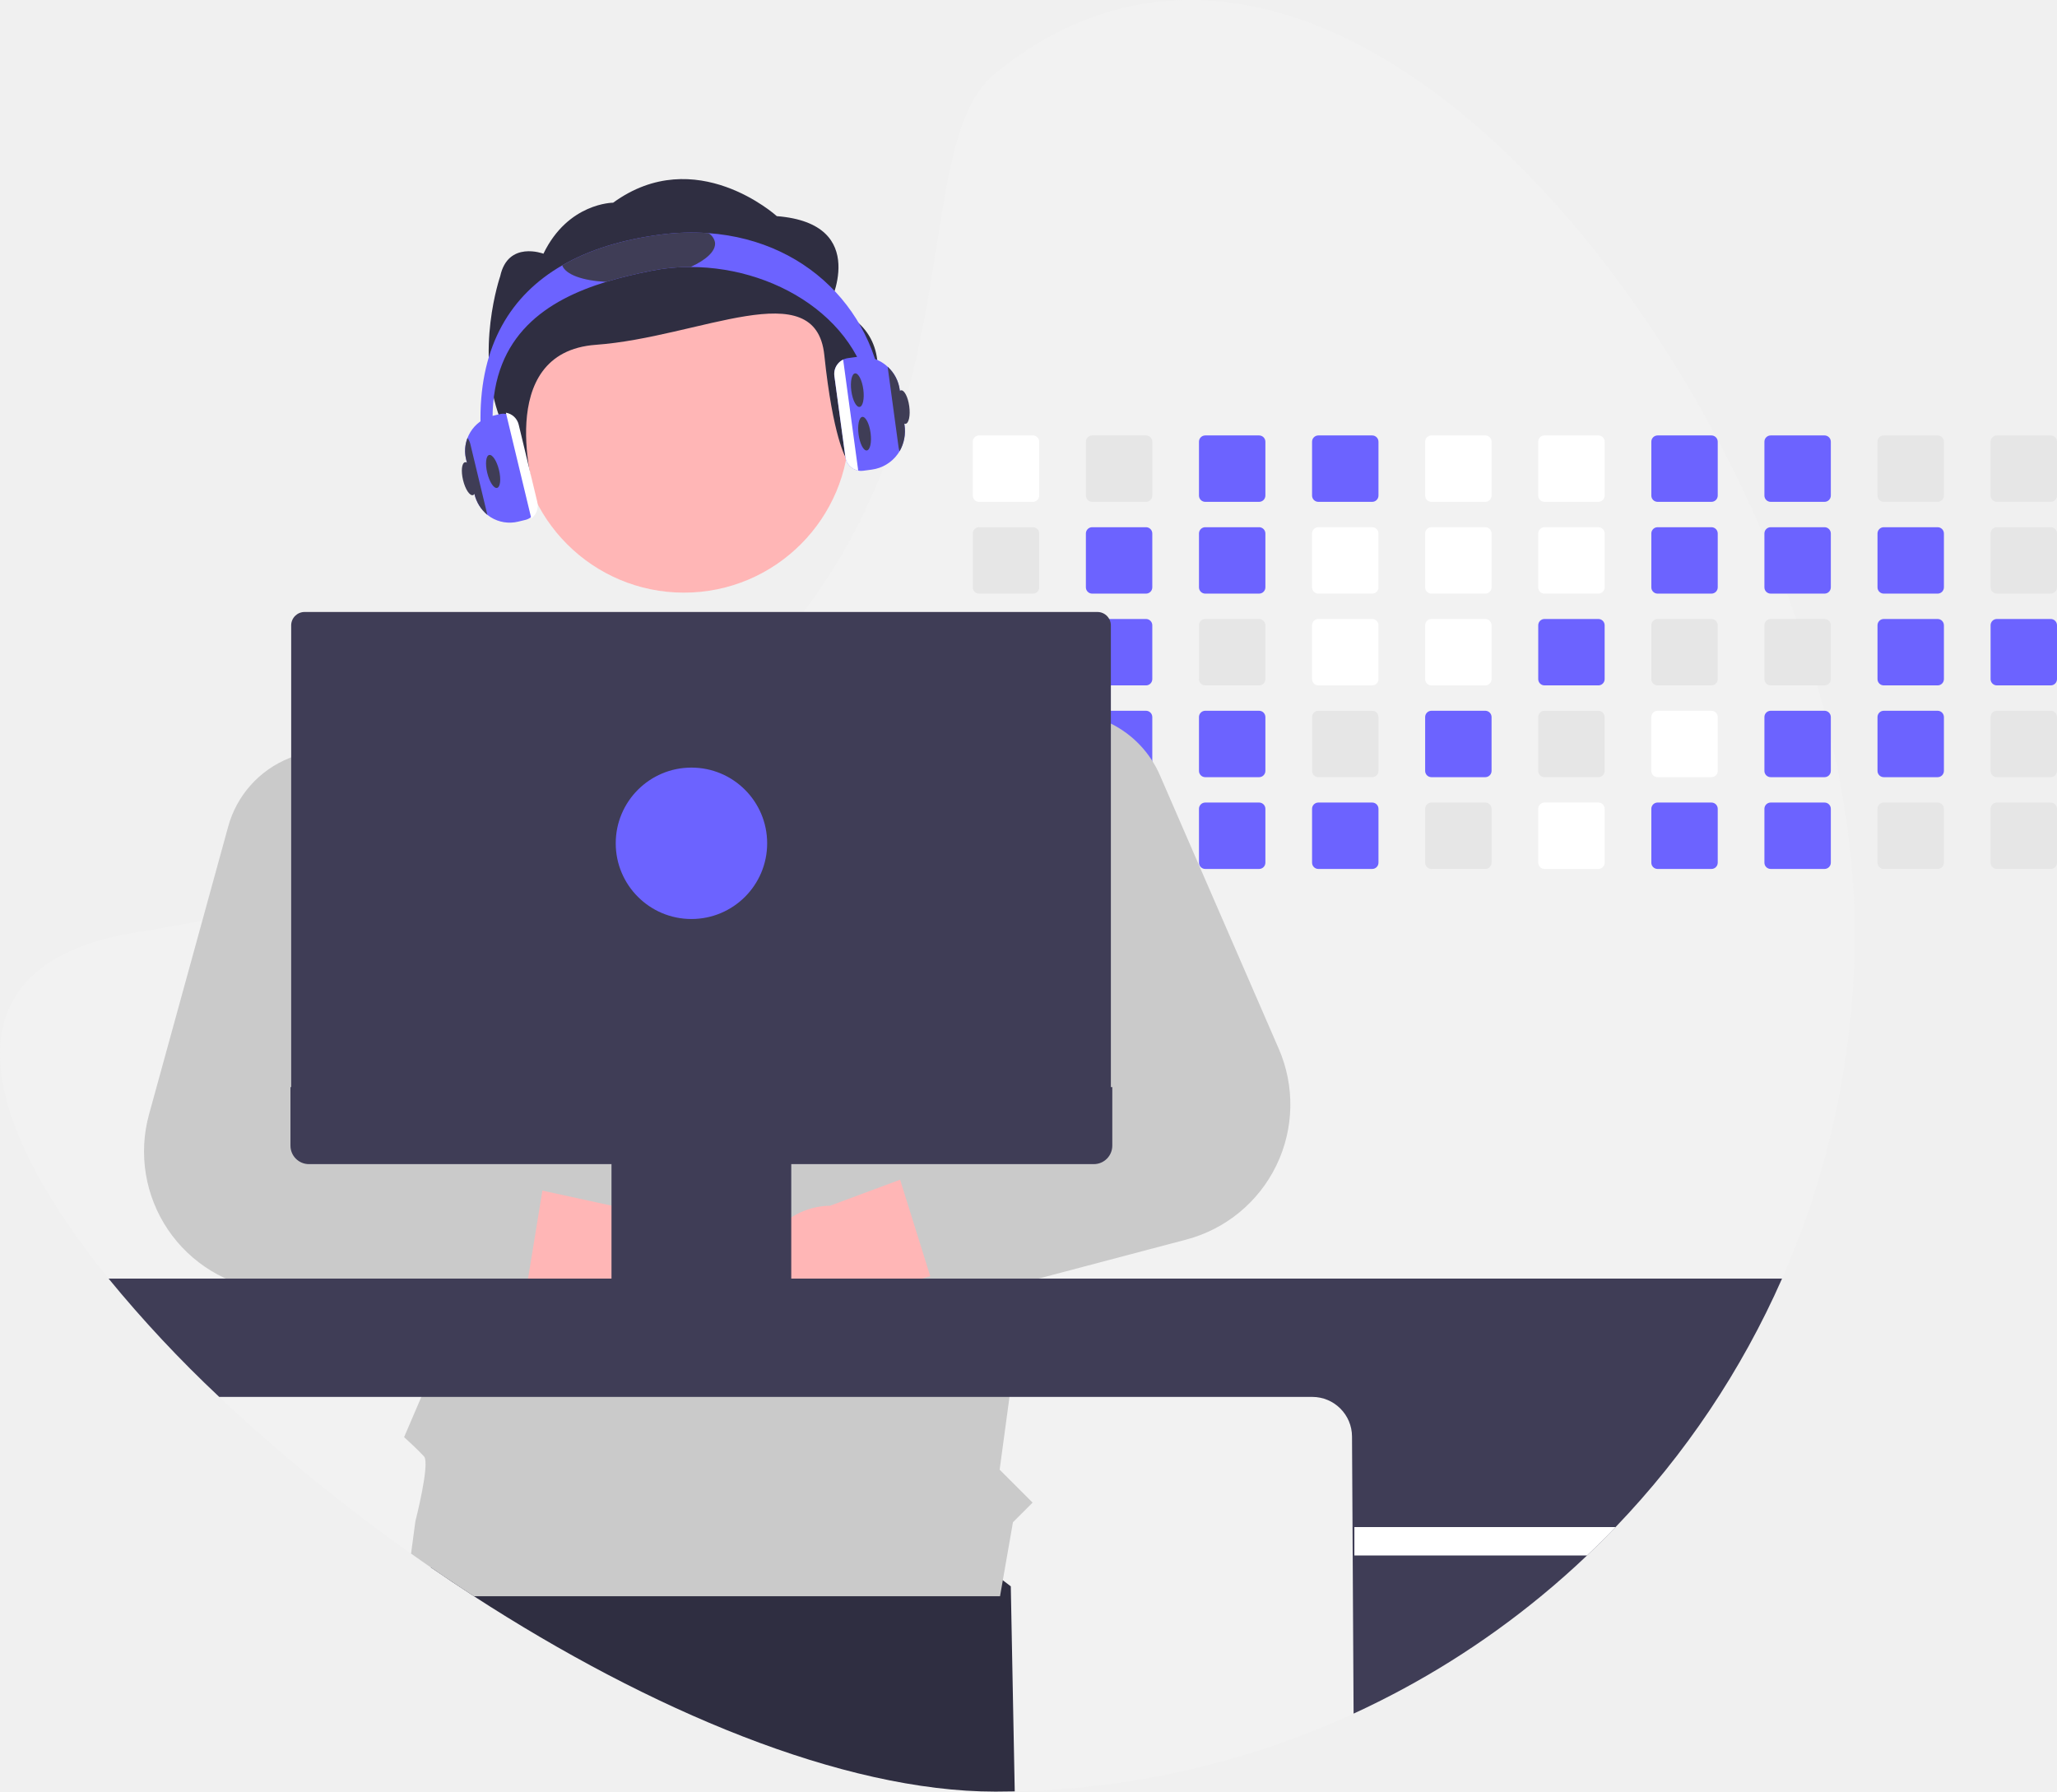
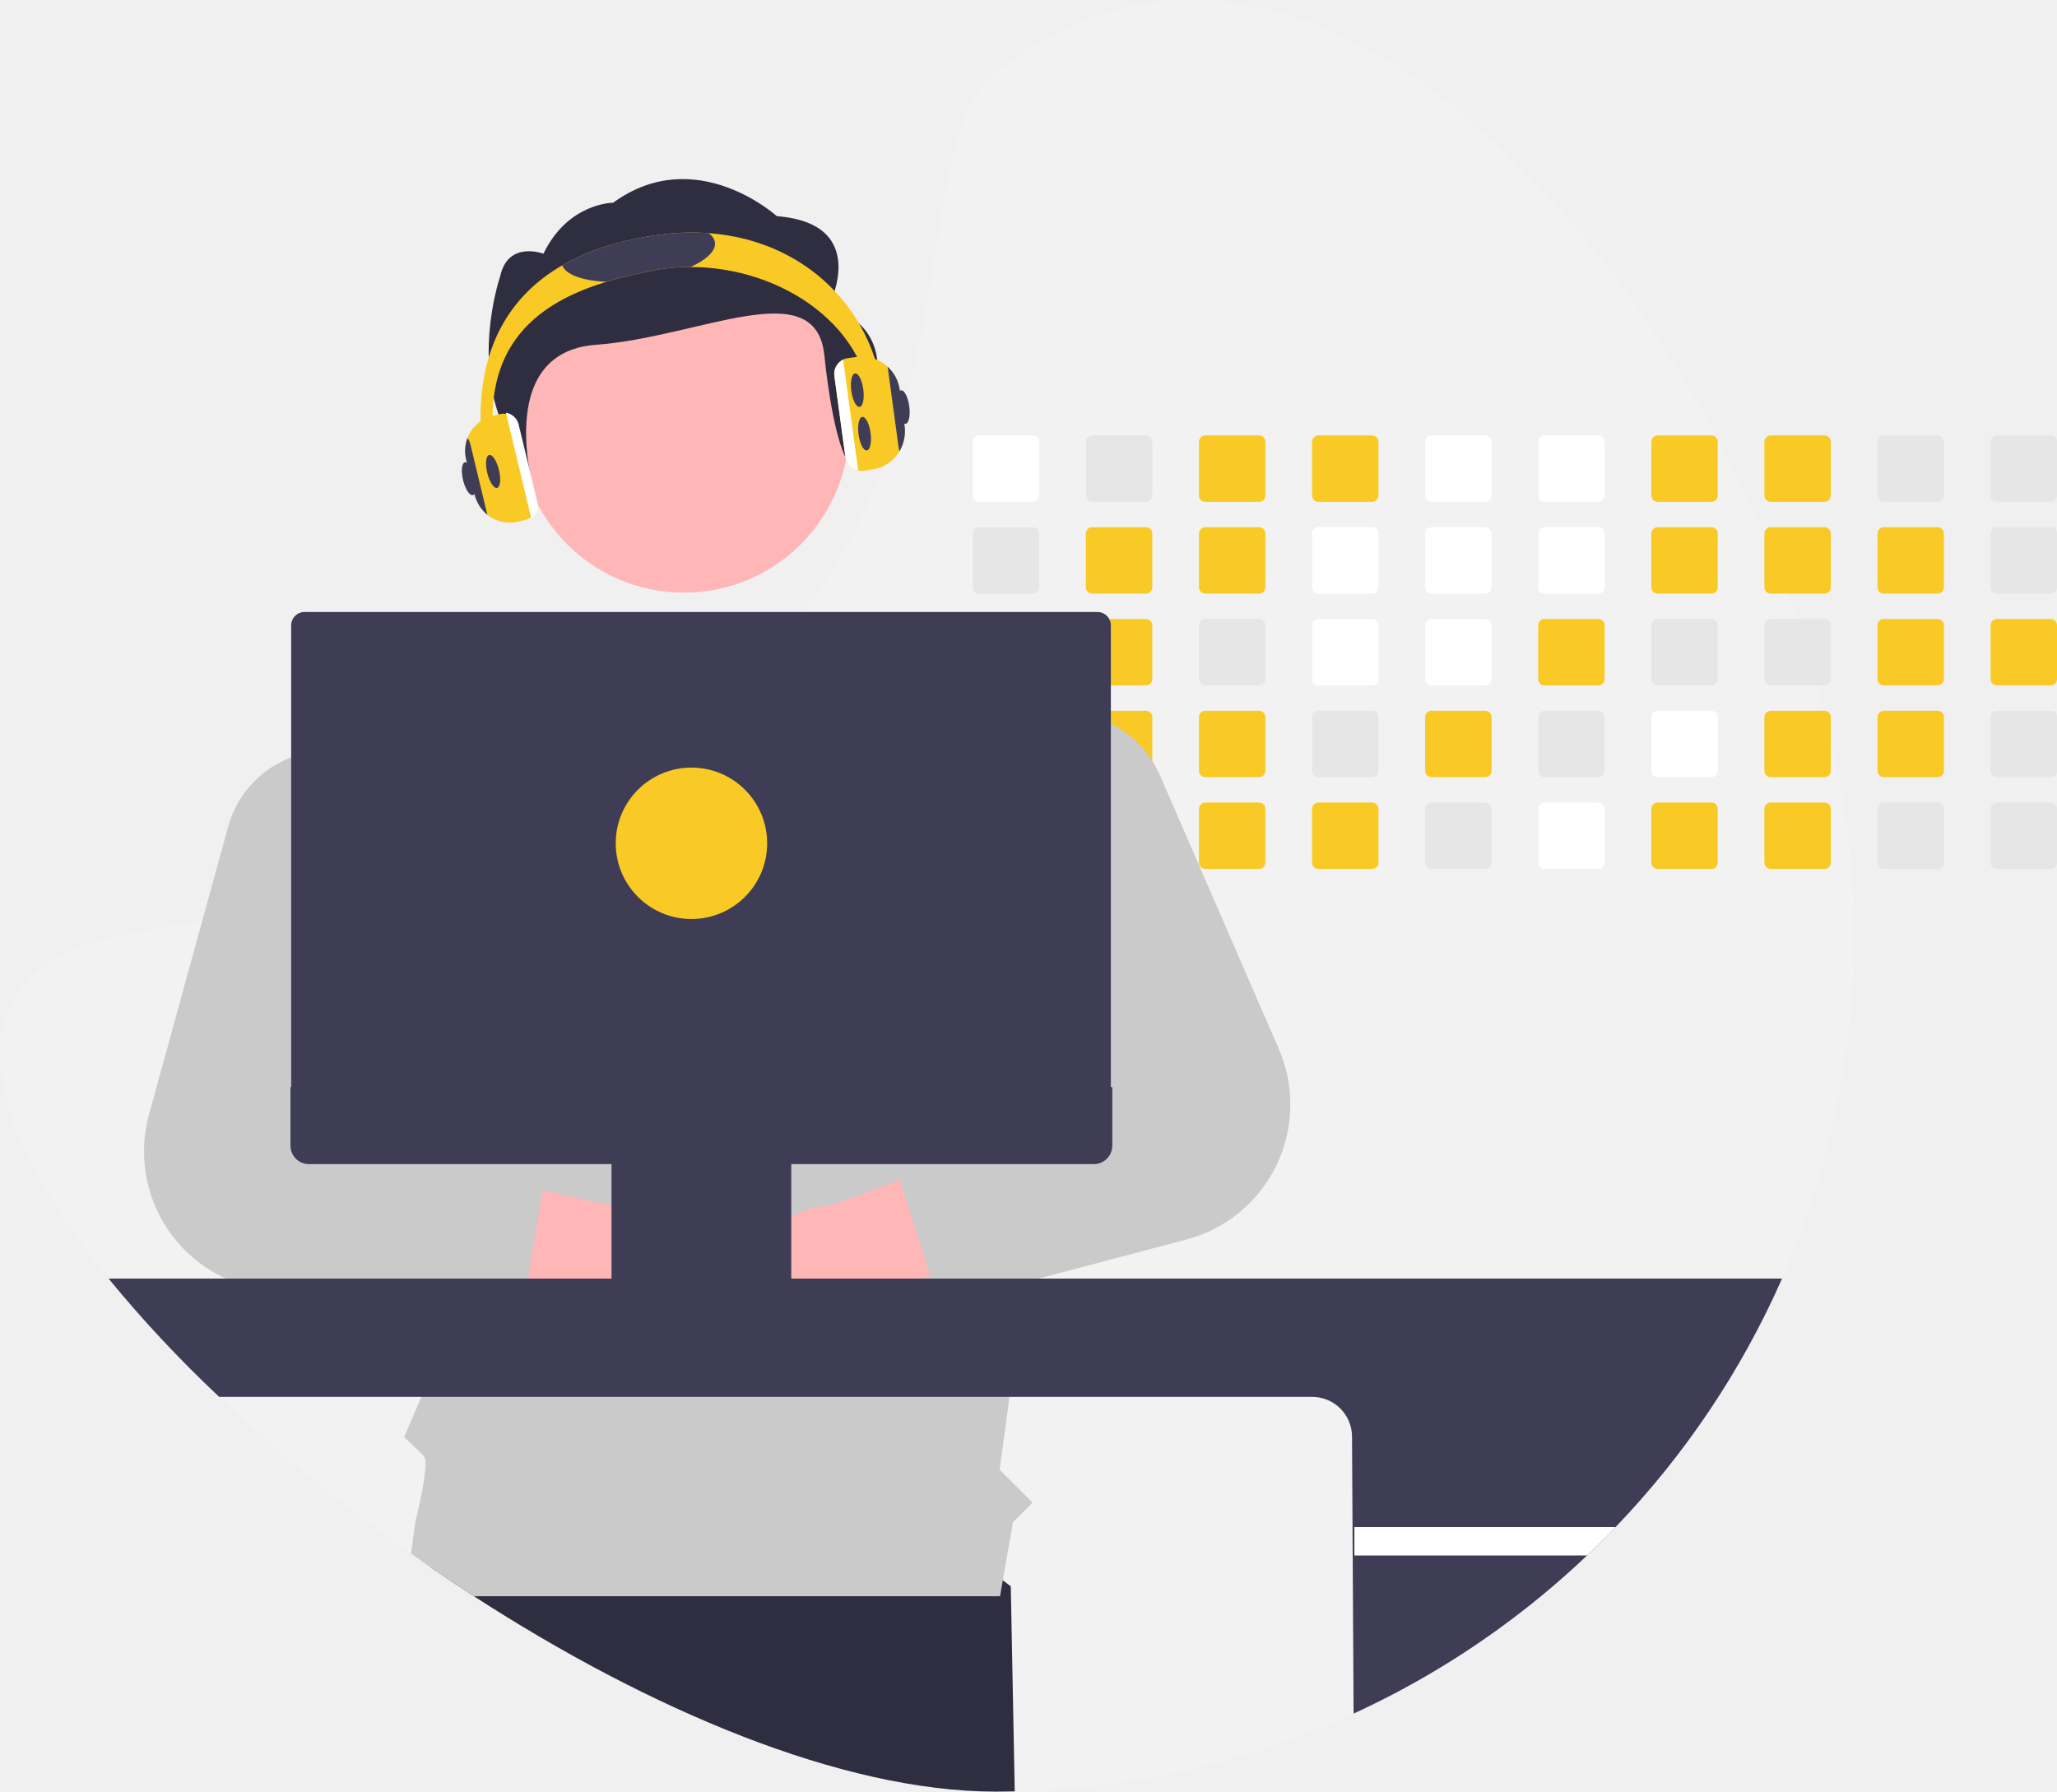
<svg xmlns="http://www.w3.org/2000/svg" data-name="Layer 1" width="850.538" height="740.83" viewBox="0 0 850.538 740.83">
  <path d="M941.609,465.125a354.21,354.21,0,0,1-98.85,245.9q-5.745,6.015-11.8,11.74-9.225,8.775-19.07,16.87a353.934,353.934,0,0,1-217.58,80.69q-3.975.09-7.98.09c-63.43,0-143.21-33.88-215.61-80.78q-8.985-5.82-17.81-11.91-4.125-2.82-8.21-5.72a730.43,730.43,0,0,1-79.32-64.8,514.116,514.116,0,0,1-45.75-48.92c-55.63-68.62-67.9-130.45,11.41-143.16q14.085-2.25,27.34-4.81,19.2-3.69,36.75-7.97,23.64-5.745,44.42-12.46,6.99-2.25,13.66-4.59c65.74-23.09,109.74-53.2,139.69-85.87q7.62-8.295,14.05-16.79a236.055,236.055,0,0,0,17.83-27.12,254.898,254.898,0,0,0,18.41-41.05l.27-.78c23.83-68.74,16.58-132.5,42.87-153.84,112.38-91.23,252.29,38.69,317.96,191.9q4.965,11.58,9.34,23.3,1.965,5.235,3.79,10.49,4.8,13.695,8.71,27.46,1.5,5.25,2.86,10.49c.97,3.77,1.9,7.53,2.76,11.29C938.139,412.305,941.609,439.455,941.609,465.125Z" transform="translate(-174.731 -79.58524)" fill="#f2f2f2" />
  <path d="M594.309,820.325q-3.975.09-7.98.09c-63.43,0-143.21-33.88-215.61-80.78q-8.985-5.82-17.81-11.91l5.16-31.4,156.21-20.74,78.4,59.95Z" transform="translate(-174.731 -79.58524)" fill="#2f2e41" />
  <path d="M601.829,259.635h-22.26a2.601,2.601,0,0,0-2.6,2.6v22.27a2.593,2.593,0,0,0,2.6,2.59h22.26a2.599,2.599,0,0,0,2.6-2.59v-22.27A2.608,2.608,0,0,0,601.829,259.635Z" transform="translate(-174.731 -79.58524)" fill="#fff" />
  <path d="M601.829,297.585h-22.26a2.601,2.601,0,0,0-2.6,2.6v22.27a2.593,2.593,0,0,0,2.6,2.59h22.26a2.599,2.599,0,0,0,2.6-2.59v-22.27A2.608,2.608,0,0,0,601.829,297.585Z" transform="translate(-174.731 -79.58524)" fill="#e6e6e6" />
  <path d="M601.829,335.535h-22.26a2.601,2.601,0,0,0-2.6,2.6v22.26a2.595,2.595,0,0,0,2.6,2.6h22.26a2.601,2.601,0,0,0,2.6-2.6v-22.26A2.608,2.608,0,0,0,601.829,335.535Z" transform="translate(-174.731 -79.58524)" fill="#e6e6e6" />
  <path d="M604.389,375.625a2.617,2.617,0,0,0-2.56-2.14h-22.26a2.601,2.601,0,0,0-2.6,2.6v22.26a2.595,2.595,0,0,0,2.6,2.6h22.26a2.601,2.601,0,0,0,2.6-2.6v-22.26A2.313,2.313,0,0,0,604.389,375.625Z" transform="translate(-174.731 -79.58524)" fill="#e6e6e6" />
  <path d="M602.839,411.635a2.634,2.634,0,0,0-1.01-.2h-22.26a2.595,2.595,0,0,0-2.6,2.6v22.26a2.588,2.588,0,0,0,2.6,2.6h22.26a2.601,2.601,0,0,0,2.6-2.6v-22.26A2.616,2.616,0,0,0,602.839,411.635Z" transform="translate(-174.731 -79.58524)" fill="#e6e6e6" />
  <path d="M648.589,259.635h-22.26a2.601,2.601,0,0,0-2.6,2.6v22.27a2.593,2.593,0,0,0,2.6,2.59h22.26a2.599,2.599,0,0,0,2.6-2.59v-22.27A2.608,2.608,0,0,0,648.589,259.635Z" transform="translate(-174.731 -79.58524)" fill="#e6e6e6" />
-   <path d="M648.589,297.585h-22.26a2.601,2.601,0,0,0-2.6,2.6v22.27a2.593,2.593,0,0,0,2.6,2.59h22.26a2.599,2.599,0,0,0,2.6-2.59v-22.27A2.608,2.608,0,0,0,648.589,297.585Z" transform="translate(-174.731 -79.58524)" fill="#6c63ff" />
-   <path d="M648.589,335.535h-22.26a2.601,2.601,0,0,0-2.6,2.6v22.26a2.595,2.595,0,0,0,2.6,2.6h22.26a2.601,2.601,0,0,0,2.6-2.6v-22.26A2.608,2.608,0,0,0,648.589,335.535Z" transform="translate(-174.731 -79.58524)" fill="#6c63ff" />
-   <path d="M648.589,373.485h-22.26a2.593,2.593,0,0,0-2.46,1.78,2.478,2.478,0,0,0-.14.82v22.26a2.595,2.595,0,0,0,2.6,2.6h22.26a2.601,2.601,0,0,0,2.6-2.6v-22.26A2.608,2.608,0,0,0,648.589,373.485Z" transform="translate(-174.731 -79.58524)" fill="#6c63ff" />
+   <path d="M648.589,297.585h-22.26a2.601,2.601,0,0,0-2.6,2.6v22.27a2.593,2.593,0,0,0,2.6,2.59h22.26a2.599,2.599,0,0,0,2.6-2.59v-22.27A2.608,2.608,0,0,0,648.589,297.585Z" transform="translate(-174.731 -79.58524)" fill="#f9ca26" />
+   <path d="M648.589,335.535h-22.26a2.601,2.601,0,0,0-2.6,2.6v22.26a2.595,2.595,0,0,0,2.6,2.6h22.26a2.601,2.601,0,0,0,2.6-2.6v-22.26A2.608,2.608,0,0,0,648.589,335.535Z" transform="translate(-174.731 -79.58524)" fill="#f9ca26" />
+   <path d="M648.589,373.485h-22.26a2.593,2.593,0,0,0-2.46,1.78,2.478,2.478,0,0,0-.14.82v22.26a2.595,2.595,0,0,0,2.6,2.6h22.26a2.601,2.601,0,0,0,2.6-2.6v-22.26A2.608,2.608,0,0,0,648.589,373.485Z" transform="translate(-174.731 -79.58524)" fill="#f9ca26" />
  <path d="M648.589,411.435h-22.26a2.595,2.595,0,0,0-2.6,2.6v22.26a2.595,2.595,0,0,0,2.6,2.6h22.26a2.601,2.601,0,0,0,2.6-2.6v-22.26A2.601,2.601,0,0,0,648.589,411.435Z" transform="translate(-174.731 -79.58524)" fill="#e6e6e6" />
-   <path d="M695.349,259.635h-22.26a2.601,2.601,0,0,0-2.6,2.6v22.27a2.593,2.593,0,0,0,2.6,2.59h22.26a2.599,2.599,0,0,0,2.6-2.59v-22.27A2.608,2.608,0,0,0,695.349,259.635Z" transform="translate(-174.731 -79.58524)" fill="#6c63ff" />
-   <path d="M695.349,297.585h-22.26a2.601,2.601,0,0,0-2.6,2.6v22.27a2.593,2.593,0,0,0,2.6,2.59h22.26a2.599,2.599,0,0,0,2.6-2.59v-22.27A2.608,2.608,0,0,0,695.349,297.585Z" transform="translate(-174.731 -79.58524)" fill="#6c63ff" />
+   <path d="M695.349,259.635h-22.26a2.601,2.601,0,0,0-2.6,2.6v22.27a2.593,2.593,0,0,0,2.6,2.59h22.26a2.599,2.599,0,0,0,2.6-2.59v-22.27A2.608,2.608,0,0,0,695.349,259.635Z" transform="translate(-174.731 -79.58524)" fill="#f9ca26" />
+   <path d="M695.349,297.585h-22.26a2.601,2.601,0,0,0-2.6,2.6v22.27a2.593,2.593,0,0,0,2.6,2.59h22.26a2.599,2.599,0,0,0,2.6-2.59v-22.27A2.608,2.608,0,0,0,695.349,297.585Z" transform="translate(-174.731 -79.58524)" fill="#f9ca26" />
  <path d="M695.349,335.535h-22.26a2.601,2.601,0,0,0-2.6,2.6v22.26a2.595,2.595,0,0,0,2.6,2.6h22.26a2.601,2.601,0,0,0,2.6-2.6v-22.26A2.608,2.608,0,0,0,695.349,335.535Z" transform="translate(-174.731 -79.58524)" fill="#e6e6e6" />
-   <path d="M695.349,373.485h-22.26a2.601,2.601,0,0,0-2.6,2.6v22.26a2.595,2.595,0,0,0,2.6,2.6h22.26a2.601,2.601,0,0,0,2.6-2.6v-22.26A2.608,2.608,0,0,0,695.349,373.485Z" transform="translate(-174.731 -79.58524)" fill="#6c63ff" />
-   <path d="M695.349,411.435h-22.26a2.595,2.595,0,0,0-2.6,2.6v22.26a2.595,2.595,0,0,0,2.6,2.6h22.26a2.601,2.601,0,0,0,2.6-2.6v-22.26A2.601,2.601,0,0,0,695.349,411.435Z" transform="translate(-174.731 -79.58524)" fill="#6c63ff" />
-   <path d="M742.109,259.635h-22.26a2.601,2.601,0,0,0-2.6,2.6v22.27a2.593,2.593,0,0,0,2.6,2.59h22.26a2.599,2.599,0,0,0,2.6-2.59v-22.27A2.608,2.608,0,0,0,742.109,259.635Z" transform="translate(-174.731 -79.58524)" fill="#6c63ff" />
+   <path d="M695.349,373.485h-22.26a2.601,2.601,0,0,0-2.6,2.6v22.26a2.595,2.595,0,0,0,2.6,2.6h22.26a2.601,2.601,0,0,0,2.6-2.6v-22.26A2.608,2.608,0,0,0,695.349,373.485Z" transform="translate(-174.731 -79.58524)" fill="#f9ca26" />
+   <path d="M695.349,411.435h-22.26a2.595,2.595,0,0,0-2.6,2.6v22.26a2.595,2.595,0,0,0,2.6,2.6h22.26a2.601,2.601,0,0,0,2.6-2.6v-22.26A2.601,2.601,0,0,0,695.349,411.435Z" transform="translate(-174.731 -79.58524)" fill="#f9ca26" />
+   <path d="M742.109,259.635h-22.26a2.601,2.601,0,0,0-2.6,2.6v22.27a2.593,2.593,0,0,0,2.6,2.59h22.26a2.599,2.599,0,0,0,2.6-2.59v-22.27A2.608,2.608,0,0,0,742.109,259.635Z" transform="translate(-174.731 -79.58524)" fill="#f9ca26" />
  <path d="M742.109,297.585h-22.26a2.601,2.601,0,0,0-2.6,2.6v22.27a2.593,2.593,0,0,0,2.6,2.59h22.26a2.599,2.599,0,0,0,2.6-2.59v-22.27A2.608,2.608,0,0,0,742.109,297.585Z" transform="translate(-174.731 -79.58524)" fill="#fff" />
  <path d="M742.109,335.535h-22.26a2.601,2.601,0,0,0-2.6,2.6v22.26a2.595,2.595,0,0,0,2.6,2.6h22.26a2.601,2.601,0,0,0,2.6-2.6v-22.26A2.608,2.608,0,0,0,742.109,335.535Z" transform="translate(-174.731 -79.58524)" fill="#fff" />
  <path d="M742.109,373.485h-22.26a2.601,2.601,0,0,0-2.6,2.6v22.26a2.595,2.595,0,0,0,2.6,2.6h22.26a2.601,2.601,0,0,0,2.6-2.6v-22.26A2.608,2.608,0,0,0,742.109,373.485Z" transform="translate(-174.731 -79.58524)" fill="#e6e6e6" />
-   <path d="M742.109,411.435h-22.26a2.595,2.595,0,0,0-2.6,2.6v22.26a2.595,2.595,0,0,0,2.6,2.6h22.26a2.601,2.601,0,0,0,2.6-2.6v-22.26A2.601,2.601,0,0,0,742.109,411.435Z" transform="translate(-174.731 -79.58524)" fill="#6c63ff" />
+   <path d="M742.109,411.435h-22.26a2.595,2.595,0,0,0-2.6,2.6v22.26a2.595,2.595,0,0,0,2.6,2.6h22.26a2.601,2.601,0,0,0,2.6-2.6v-22.26A2.601,2.601,0,0,0,742.109,411.435Z" transform="translate(-174.731 -79.58524)" fill="#f9ca26" />
  <path d="M788.869,259.635h-22.27a2.599,2.599,0,0,0-2.59,2.6v22.27a2.591,2.591,0,0,0,2.59,2.59h22.27a2.599,2.599,0,0,0,2.6-2.59v-22.27A2.608,2.608,0,0,0,788.869,259.635Z" transform="translate(-174.731 -79.58524)" fill="#fff" />
  <path d="M788.869,297.585h-22.27a2.599,2.599,0,0,0-2.59,2.6v22.27a2.59,2.59,0,0,0,2.59,2.59h22.27a2.599,2.599,0,0,0,2.6-2.59v-22.27A2.608,2.608,0,0,0,788.869,297.585Z" transform="translate(-174.731 -79.58524)" fill="#fff" />
  <path d="M788.869,335.535h-22.27a2.599,2.599,0,0,0-2.59,2.6v22.26a2.593,2.593,0,0,0,2.59,2.6h22.27a2.601,2.601,0,0,0,2.6-2.6v-22.26A2.608,2.608,0,0,0,788.869,335.535Z" transform="translate(-174.731 -79.58524)" fill="#fff" />
-   <path d="M788.869,373.485h-22.27a2.599,2.599,0,0,0-2.59,2.6v22.26a2.593,2.593,0,0,0,2.59,2.6h22.27a2.601,2.601,0,0,0,2.6-2.6v-22.26A2.608,2.608,0,0,0,788.869,373.485Z" transform="translate(-174.731 -79.58524)" fill="#6c63ff" />
+   <path d="M788.869,373.485h-22.27a2.599,2.599,0,0,0-2.59,2.6v22.26a2.593,2.593,0,0,0,2.59,2.6h22.27a2.601,2.601,0,0,0,2.6-2.6v-22.26A2.608,2.608,0,0,0,788.869,373.485Z" transform="translate(-174.731 -79.58524)" fill="#f9ca26" />
  <path d="M788.869,411.435h-22.27a2.593,2.593,0,0,0-2.59,2.6v22.26a2.593,2.593,0,0,0,2.59,2.6h22.27a2.601,2.601,0,0,0,2.6-2.6v-22.26A2.601,2.601,0,0,0,788.869,411.435Z" transform="translate(-174.731 -79.58524)" fill="#e6e6e6" />
  <path d="M835.629,259.635h-22.27a2.599,2.599,0,0,0-2.59,2.6v22.27a2.591,2.591,0,0,0,2.59,2.59h22.27a2.599,2.599,0,0,0,2.6-2.59v-22.27A2.608,2.608,0,0,0,835.629,259.635Z" transform="translate(-174.731 -79.58524)" fill="#fff" />
  <path d="M835.629,297.585h-22.27a2.599,2.599,0,0,0-2.59,2.6v22.27a2.59,2.59,0,0,0,2.59,2.59h22.27a2.599,2.599,0,0,0,2.6-2.59v-22.27A2.608,2.608,0,0,0,835.629,297.585Z" transform="translate(-174.731 -79.58524)" fill="#fff" />
-   <path d="M835.629,335.535h-22.27a2.599,2.599,0,0,0-2.59,2.6v22.26a2.593,2.593,0,0,0,2.59,2.6h22.27a2.601,2.601,0,0,0,2.6-2.6v-22.26A2.608,2.608,0,0,0,835.629,335.535Z" transform="translate(-174.731 -79.58524)" fill="#6c63ff" />
+   <path d="M835.629,335.535h-22.27a2.599,2.599,0,0,0-2.59,2.6v22.26a2.593,2.593,0,0,0,2.59,2.6h22.27a2.601,2.601,0,0,0,2.6-2.6v-22.26A2.608,2.608,0,0,0,835.629,335.535Z" transform="translate(-174.731 -79.58524)" fill="#f9ca26" />
  <path d="M835.629,373.485h-22.27a2.599,2.599,0,0,0-2.59,2.6v22.26a2.593,2.593,0,0,0,2.59,2.6h22.27a2.601,2.601,0,0,0,2.6-2.6v-22.26A2.608,2.608,0,0,0,835.629,373.485Z" transform="translate(-174.731 -79.58524)" fill="#e6e6e6" />
  <path d="M835.629,411.435h-22.27a2.593,2.593,0,0,0-2.59,2.6v22.26a2.593,2.593,0,0,0,2.59,2.6h22.27a2.601,2.601,0,0,0,2.6-2.6v-22.26A2.601,2.601,0,0,0,835.629,411.435Z" transform="translate(-174.731 -79.58524)" fill="#fff" />
-   <path d="M882.389,259.635h-22.27a2.599,2.599,0,0,0-2.59,2.6v22.27a2.591,2.591,0,0,0,2.59,2.59h22.27a2.599,2.599,0,0,0,2.6-2.59v-22.27A2.608,2.608,0,0,0,882.389,259.635Z" transform="translate(-174.731 -79.58524)" fill="#6c63ff" />
-   <path d="M882.389,297.585h-22.27a2.599,2.599,0,0,0-2.59,2.6v22.27a2.59,2.59,0,0,0,2.59,2.59h22.27a2.599,2.599,0,0,0,2.6-2.59v-22.27A2.608,2.608,0,0,0,882.389,297.585Z" transform="translate(-174.731 -79.58524)" fill="#6c63ff" />
+   <path d="M882.389,259.635h-22.27a2.599,2.599,0,0,0-2.59,2.6v22.27a2.591,2.591,0,0,0,2.59,2.59h22.27a2.599,2.599,0,0,0,2.6-2.59v-22.27A2.608,2.608,0,0,0,882.389,259.635Z" transform="translate(-174.731 -79.58524)" fill="#f9ca26" />
+   <path d="M882.389,297.585h-22.27a2.599,2.599,0,0,0-2.59,2.6v22.27a2.59,2.59,0,0,0,2.59,2.59h22.27a2.599,2.599,0,0,0,2.6-2.59v-22.27A2.608,2.608,0,0,0,882.389,297.585Z" transform="translate(-174.731 -79.58524)" fill="#f9ca26" />
  <path d="M882.389,335.535h-22.27a2.599,2.599,0,0,0-2.59,2.6v22.26a2.593,2.593,0,0,0,2.59,2.6h22.27a2.601,2.601,0,0,0,2.6-2.6v-22.26A2.608,2.608,0,0,0,882.389,335.535Z" transform="translate(-174.731 -79.58524)" fill="#e6e6e6" />
  <path d="M882.389,373.485h-22.27a2.599,2.599,0,0,0-2.59,2.6v22.26a2.593,2.593,0,0,0,2.59,2.6h22.27a2.601,2.601,0,0,0,2.6-2.6v-22.26A2.608,2.608,0,0,0,882.389,373.485Z" transform="translate(-174.731 -79.58524)" fill="#fff" />
-   <path d="M882.389,411.435h-22.27a2.593,2.593,0,0,0-2.59,2.6v22.26a2.593,2.593,0,0,0,2.59,2.6h22.27a2.601,2.601,0,0,0,2.6-2.6v-22.26A2.601,2.601,0,0,0,882.389,411.435Z" transform="translate(-174.731 -79.58524)" fill="#6c63ff" />
-   <path d="M929.149,259.635h-22.27a2.599,2.599,0,0,0-2.59,2.6v22.27a2.591,2.591,0,0,0,2.59,2.59h22.27a2.599,2.599,0,0,0,2.6-2.59v-22.27A2.608,2.608,0,0,0,929.149,259.635Z" transform="translate(-174.731 -79.58524)" fill="#6c63ff" />
-   <path d="M929.149,297.585h-22.27a2.599,2.599,0,0,0-2.59,2.6v22.27a2.59,2.59,0,0,0,2.59,2.59h22.27a2.599,2.599,0,0,0,2.6-2.59v-22.27A2.608,2.608,0,0,0,929.149,297.585Z" transform="translate(-174.731 -79.58524)" fill="#6c63ff" />
+   <path d="M882.389,411.435h-22.27a2.593,2.593,0,0,0-2.59,2.6v22.26a2.593,2.593,0,0,0,2.59,2.6h22.27a2.601,2.601,0,0,0,2.6-2.6v-22.26A2.601,2.601,0,0,0,882.389,411.435Z" transform="translate(-174.731 -79.58524)" fill="#f9ca26" />
+   <path d="M929.149,259.635h-22.27a2.599,2.599,0,0,0-2.59,2.6v22.27a2.591,2.591,0,0,0,2.59,2.59h22.27a2.599,2.599,0,0,0,2.6-2.59v-22.27A2.608,2.608,0,0,0,929.149,259.635Z" transform="translate(-174.731 -79.58524)" fill="#f9ca26" />
+   <path d="M929.149,297.585h-22.27a2.599,2.599,0,0,0-2.59,2.6v22.27a2.59,2.59,0,0,0,2.59,2.59h22.27a2.599,2.599,0,0,0,2.6-2.59v-22.27A2.608,2.608,0,0,0,929.149,297.585Z" transform="translate(-174.731 -79.58524)" fill="#f9ca26" />
  <path d="M929.149,335.535h-22.27a2.599,2.599,0,0,0-2.59,2.6v22.26a2.593,2.593,0,0,0,2.59,2.6h22.27a2.601,2.601,0,0,0,2.6-2.6v-22.26A2.608,2.608,0,0,0,929.149,335.535Z" transform="translate(-174.731 -79.58524)" fill="#e6e6e6" />
-   <path d="M929.149,373.485h-22.27a2.599,2.599,0,0,0-2.59,2.6v22.26a2.593,2.593,0,0,0,2.59,2.6h22.27a2.601,2.601,0,0,0,2.6-2.6v-22.26A2.608,2.608,0,0,0,929.149,373.485Z" transform="translate(-174.731 -79.58524)" fill="#6c63ff" />
-   <path d="M929.149,411.435h-22.27a2.593,2.593,0,0,0-2.59,2.6v22.26a2.593,2.593,0,0,0,2.59,2.6h22.27a2.601,2.601,0,0,0,2.6-2.6v-22.26A2.601,2.601,0,0,0,929.149,411.435Z" transform="translate(-174.731 -79.58524)" fill="#6c63ff" />
+   <path d="M929.149,373.485h-22.27a2.599,2.599,0,0,0-2.59,2.6v22.26a2.593,2.593,0,0,0,2.59,2.6h22.27a2.601,2.601,0,0,0,2.6-2.6v-22.26A2.608,2.608,0,0,0,929.149,373.485Z" transform="translate(-174.731 -79.58524)" fill="#f9ca26" />
+   <path d="M929.149,411.435h-22.27a2.593,2.593,0,0,0-2.59,2.6v22.26a2.593,2.593,0,0,0,2.59,2.6h22.27a2.601,2.601,0,0,0,2.6-2.6v-22.26A2.601,2.601,0,0,0,929.149,411.435Z" transform="translate(-174.731 -79.58524)" fill="#f9ca26" />
  <path d="M975.909,259.635h-22.27a2.599,2.599,0,0,0-2.59,2.6v22.27a2.591,2.591,0,0,0,2.59,2.59h22.27a2.599,2.599,0,0,0,2.6-2.59v-22.27A2.608,2.608,0,0,0,975.909,259.635Z" transform="translate(-174.731 -79.58524)" fill="#e6e6e6" />
-   <path d="M975.909,297.585h-22.27a2.599,2.599,0,0,0-2.59,2.6v22.27a2.59,2.59,0,0,0,2.59,2.59h22.27a2.599,2.599,0,0,0,2.6-2.59v-22.27A2.608,2.608,0,0,0,975.909,297.585Z" transform="translate(-174.731 -79.58524)" fill="#6c63ff" />
-   <path d="M975.909,335.535h-22.27a2.599,2.599,0,0,0-2.59,2.6v22.26a2.593,2.593,0,0,0,2.59,2.6h22.27a2.601,2.601,0,0,0,2.6-2.6v-22.26A2.608,2.608,0,0,0,975.909,335.535Z" transform="translate(-174.731 -79.58524)" fill="#6c63ff" />
-   <path d="M975.909,373.485h-22.27a2.599,2.599,0,0,0-2.59,2.6v22.26a2.593,2.593,0,0,0,2.59,2.6h22.27a2.601,2.601,0,0,0,2.6-2.6v-22.26A2.608,2.608,0,0,0,975.909,373.485Z" transform="translate(-174.731 -79.58524)" fill="#6c63ff" />
+   <path d="M975.909,297.585h-22.27a2.599,2.599,0,0,0-2.59,2.6v22.27a2.59,2.59,0,0,0,2.59,2.59h22.27a2.599,2.599,0,0,0,2.6-2.59v-22.27A2.608,2.608,0,0,0,975.909,297.585Z" transform="translate(-174.731 -79.58524)" fill="#f9ca26" />
+   <path d="M975.909,335.535h-22.27a2.599,2.599,0,0,0-2.59,2.6v22.26a2.593,2.593,0,0,0,2.59,2.6h22.27a2.601,2.601,0,0,0,2.6-2.6v-22.26A2.608,2.608,0,0,0,975.909,335.535Z" transform="translate(-174.731 -79.58524)" fill="#f9ca26" />
+   <path d="M975.909,373.485h-22.27a2.599,2.599,0,0,0-2.59,2.6v22.26a2.593,2.593,0,0,0,2.59,2.6h22.27a2.601,2.601,0,0,0,2.6-2.6v-22.26A2.608,2.608,0,0,0,975.909,373.485Z" transform="translate(-174.731 -79.58524)" fill="#f9ca26" />
  <path d="M975.909,411.435h-22.27a2.593,2.593,0,0,0-2.59,2.6v22.26a2.593,2.593,0,0,0,2.59,2.6h22.27a2.601,2.601,0,0,0,2.6-2.6v-22.26A2.601,2.601,0,0,0,975.909,411.435Z" transform="translate(-174.731 -79.58524)" fill="#e6e6e6" />
  <path d="M1022.669,259.635h-22.27a2.599,2.599,0,0,0-2.59,2.6v22.27a2.591,2.591,0,0,0,2.59,2.59h22.27a2.599,2.599,0,0,0,2.6-2.59v-22.27A2.608,2.608,0,0,0,1022.669,259.635Z" transform="translate(-174.731 -79.58524)" fill="#e6e6e6" />
  <path d="M1022.669,297.585h-22.27a2.599,2.599,0,0,0-2.59,2.6v22.27a2.591,2.591,0,0,0,2.59,2.59h22.27a2.599,2.599,0,0,0,2.6-2.59v-22.27A2.608,2.608,0,0,0,1022.669,297.585Z" transform="translate(-174.731 -79.58524)" fill="#e6e6e6" />
-   <path d="M1022.669,335.535h-22.27a2.599,2.599,0,0,0-2.59,2.6v22.26a2.593,2.593,0,0,0,2.59,2.6h22.27a2.601,2.601,0,0,0,2.6-2.6v-22.26A2.608,2.608,0,0,0,1022.669,335.535Z" transform="translate(-174.731 -79.58524)" fill="#6c63ff" />
+   <path d="M1022.669,335.535h-22.27a2.599,2.599,0,0,0-2.59,2.6v22.26a2.593,2.593,0,0,0,2.59,2.6h22.27a2.601,2.601,0,0,0,2.6-2.6v-22.26A2.608,2.608,0,0,0,1022.669,335.535Z" transform="translate(-174.731 -79.58524)" fill="#f9ca26" />
  <path d="M1022.669,373.485h-22.27a2.599,2.599,0,0,0-2.59,2.6v22.26a2.593,2.593,0,0,0,2.59,2.6h22.27a2.601,2.601,0,0,0,2.6-2.6v-22.26A2.608,2.608,0,0,0,1022.669,373.485Z" transform="translate(-174.731 -79.58524)" fill="#e6e6e6" />
  <path d="M1022.669,411.435h-22.27a2.593,2.593,0,0,0-2.59,2.6v22.26a2.593,2.593,0,0,0,2.59,2.6h22.27a2.601,2.601,0,0,0,2.6-2.6v-22.26A2.601,2.601,0,0,0,1022.669,411.435Z" transform="translate(-174.731 -79.58524)" fill="#e6e6e6" />
  <polygon points="336.095 660.051 335.475 660.051 336.005 659.981 336.095 660.051" fill="#2f2e41" />
  <circle id="b6132315-04e2-4cdb-a713-107c9cd58b0b" data-name="ab6171fa-7d69-4734-b81c-8dff60f9761b" cx="282.814" cy="176.733" r="68.322" fill="#ffb6b6" />
-   <path id="f4304bdd-ba2d-4fff-b404-410205410c5d-263" data-name="bf427902-b9bf-4946-b5d7-5c1c7e04535e" d="M517.377,206.226s17.869-34.161-21.444-37.266c0,0-33.515-30.402-67.676-5.558,0,0-18.633,0-28.823,21.086,0,0-14.655-5.558-17.876,9.317,0,0-10.723,31.055,0,59.005,10.723,27.95,14.285,31.055,14.285,31.055s-17.621-58.598,25.27-61.704,90.887-29.909,94.461,4.251,8.953,42.578,8.953,42.578S558.479,220.201,517.377,206.226Z" transform="translate(-174.731 -79.58524)" fill="#2f2e41" />
+   <path id="f4304bdd-ba2d-4fff-b404-410205410c5d-82" data-name="bf427902-b9bf-4946-b5d7-5c1c7e04535e" d="M517.377,206.226s17.869-34.161-21.444-37.266c0,0-33.515-30.402-67.676-5.558,0,0-18.633,0-28.823,21.086,0,0-14.655-5.558-17.876,9.317,0,0-10.723,31.055,0,59.005,10.723,27.95,14.285,31.055,14.285,31.055s-17.621-58.598,25.27-61.704,90.887-29.909,94.461,4.251,8.953,42.578,8.953,42.578S558.479,220.201,517.377,206.226Z" transform="translate(-174.731 -79.58524)" fill="#2f2e41" />
  <path d="M634.279,424.695l-.22,1.16-2.47,13.04-17.07,90.2-1.01,5.31-2.12,11.23-2.9,15.32-6.43,33.95-1.84,9.73-.69,3.65-.24,1.28-1.91,10.07-.58,3.04-4.66,34.53-4.07,30.09,13.62,13.62-8.12,8.12-5.33,30.53.01.07H370.719q-13.2-8.55-26.02-17.63l1.79-13.4s6.16-23.93,3.57-26.79c-2.58-2.86-8.24-7.97-8.24-7.97l7.13-16.64.99-2.31-1.66-34.43-.04-.83-.55-11.35-.07-1.46-.11-2.19-2.11-43.68-.04-.72-.64-13.24-.6-12.59-.26-5.31-2.57-53.13-1.74-36.08-1.52-31.41,6.11-2.07,65.35-22.21,27.07-35.19,56.34.42,27.58.21,46.02,42.68,10.47,5,.08.04,7.51,3.59,19.04,9.09,20.13,9.62,10.33,4.93Z" transform="translate(-174.731 -79.58524)" fill="#cacaca" />
  <path d="M443.84,637.136a30.286,30.286,0,0,1-40.664-22.43L296.617,599.588l37.043-41.902,95.511,20.78a30.45,30.45,0,0,1,14.669,58.67Z" transform="translate(-174.731 -79.58524)" fill="#ffb6b6" />
  <path d="M396.329,560.955a13.522,13.522,0,0,0-7.89-4.87l-43.72-9.09-4.49-.93a18.933,18.933,0,0,1-12.53-9.07,19.161,19.161,0,0,1-2.45-7.9,18.895,18.895,0,0,1,.89-7.48l15.15-45.65,9.83-29.62a41.792,41.792,0,0,0,2.09-11.05,43.349,43.349,0,0,0-9.07-28.89,42.693,42.693,0,0,0-49.01-13.64c-.25.09-.51.19-.76.29a42.583,42.583,0,0,0-25.31,28.41l-10.68,38.85-22.03,80.09a57.766,57.766,0,0,0,48.96,72.68l62.97,7.38,29.14,3.42a13.497,13.497,0,0,0,14.84-10.73,4.895,4.895,0,0,0,.11-.55l.7-4.32,5.93-36.38.06-.37A13.475,13.475,0,0,0,396.329,560.955Z" transform="translate(-174.731 -79.58524)" fill="#cacaca" />
  <path d="M511.714,638.302a30.286,30.286,0,0,0,37.094-27.94l103.362-29.994L609.588,544.109l-91.626,34.041a30.45,30.45,0,0,0-6.249,60.152Z" transform="translate(-174.731 -79.58524)" fill="#ffb6b6" />
  <path d="M703.489,513.275,654.329,400.135a42.819,42.819,0,0,0-20.27-21.35,43.356,43.356,0,0,0-8.78-3.2c-.47-.12-.94-.23-1.41-.32a42.132,42.132,0,0,0-19.48.36,42.814,42.814,0,0,0-27.34,21.73,1.004,1.004,0,0,0-.08.14,43.1,43.1,0,0,0-.37,38.85l.61,1.22,34.74,69.77a18.9,18.9,0,0,1-10.5,26.19l-2.44.88-43.88,15.85a13.497,13.497,0,0,0-8.33,16.79l.11.35,12.3,39.36c.06.18.12.36.19.54a7.054,7.054,0,0,0,.4.99,13.482,13.482,0,0,0,15.81,7.53l23.68-6.25,4.83-1.28,61.15-16.15a57.76,57.76,0,0,0,38.22-78.86Z" transform="translate(-174.731 -79.58524)" fill="#cacaca" />
  <path d="M219.629,608.285a514.116,514.116,0,0,0,45.75,48.92h451.97a16.446,16.446,0,0,1,16.42,16.43l.65,114.53a355.43,355.43,0,0,0,77.47-48.53q9.84-8.085,19.07-16.87,6.045-5.73,11.8-11.74a355.629,355.629,0,0,0,68.82-102.74Z" transform="translate(-174.731 -79.58524)" fill="#3f3d56" />
  <path d="M842.759,711.025q-5.745,6.015-11.8,11.74H734.749v-11.74Z" transform="translate(-174.731 -79.58524)" fill="#fff" />
  <path d="M633.379,335.535a5.538,5.538,0,0,0-4.87-2.9H300.669a5.555,5.555,0,0,0-5.54,5.55v196.22H634.059V338.185A5.385,5.385,0,0,0,633.379,335.535Z" transform="translate(-174.731 -79.58524)" fill="#3f3d56" />
  <path d="M294.832,529.092V553.306a7.644,7.644,0,0,0,7.644,7.644H427.573v47.787h-1.662a.993.993,0,0,0-.993.993v3.324a.993.993,0,0,0,.993.993h77.658a.993.993,0,0,0,.993-.993v-3.324a.993.993,0,0,0-.993-.993h-1.662V560.95H627.004a7.644,7.644,0,0,0,7.644-7.644V529.092Z" transform="translate(-174.731 -79.58524)" fill="#3f3d56" />
-   <circle cx="285.903" cy="348.704" r="31.306" fill="#6c63ff" />
-   <path d="M540.399,252.585h-5c0-37.8-37.41-62.57-75.15-62.59a82.382,82.382,0,0,0-16.35,1.59c-6.06,1.21-12.35,2.66-18.53,4.55-24.37,7.47-46.97,21.91-46.97,56.45a78.591,78.591,0,0,0,2.54,19.88l-4.84,1.26a83.876,83.876,0,0,1-2.7-21.14c0-30.18,12.39-50.91,33.79-63.27,11.25-6.5,24.98-10.69,40.71-12.73a97.131,97.131,0,0,1,19.75-.6C511.049,179.105,540.399,212.385,540.399,252.585Z" transform="translate(-174.731 -79.58524)" fill="#6c63ff" />
-   <path d="M548.729,255.355l-1.97-14.56a15.71,15.71,0,0,0-5-9.56,15.816,15.816,0,0,0-13.25-4l-3.13.43a6.524,6.524,0,0,0-4.35,2.53,6.548,6.548,0,0,0-1.29,4.87l4.55,33.54a6.577,6.577,0,0,0,5.3,5.57,6.154,6.154,0,0,0,1.22.12,6.499,6.499,0,0,0,.88-.06l3.5-.47a15.791,15.791,0,0,0,10.74-6.43c.27-.38.53-.77.77-1.17A16.748,16.748,0,0,0,548.729,255.355Z" transform="translate(-174.731 -79.58524)" fill="#6c63ff" />
+   <circle cx="285.903" cy="348.704" r="31.306" fill="#f9ca26" />
+   <path d="M540.399,252.585h-5c0-37.8-37.41-62.57-75.15-62.59a82.382,82.382,0,0,0-16.35,1.59c-6.06,1.21-12.35,2.66-18.53,4.55-24.37,7.47-46.97,21.91-46.97,56.45a78.591,78.591,0,0,0,2.54,19.88l-4.84,1.26a83.876,83.876,0,0,1-2.7-21.14c0-30.18,12.39-50.91,33.79-63.27,11.25-6.5,24.98-10.69,40.71-12.73a97.131,97.131,0,0,1,19.75-.6C511.049,179.105,540.399,212.385,540.399,252.585Z" transform="translate(-174.731 -79.58524)" fill="#f9ca26" />
+   <path d="M548.729,255.355l-1.97-14.56a15.71,15.71,0,0,0-5-9.56,15.816,15.816,0,0,0-13.25-4l-3.13.43a6.524,6.524,0,0,0-4.35,2.53,6.548,6.548,0,0,0-1.29,4.87l4.55,33.54a6.577,6.577,0,0,0,5.3,5.57,6.154,6.154,0,0,0,1.22.12,6.499,6.499,0,0,0,.88-.06l3.5-.47a15.791,15.791,0,0,0,10.74-6.43c.27-.38.53-.77.77-1.17A16.748,16.748,0,0,0,548.729,255.355Z" transform="translate(-174.731 -79.58524)" fill="#f9ca26" />
  <path d="M523.359,228.275a6.432,6.432,0,0,0-2.33,1.92,6.548,6.548,0,0,0-1.29,4.87l4.55,33.54a6.577,6.577,0,0,0,5.3,5.57Z" transform="translate(-174.731 -79.58524)" fill="#fff" />
  <path d="M548.729,255.355l-1.97-14.56a15.71,15.71,0,0,0-5-9.56l4.53,33.37a6.176,6.176,0,0,0,.41,1.56A16.748,16.748,0,0,0,548.729,255.355Z" transform="translate(-174.731 -79.58524)" fill="#3f3d56" />
  <ellipse cx="532.218" cy="258.909" rx="2.5" ry="7" transform="translate(-204.7047 -5.69071) rotate(-7.72549)" fill="#3f3d56" />
  <ellipse cx="529.218" cy="240.909" rx="2.5" ry="7" transform="translate(-202.3122 -6.25736) rotate(-7.72549)" fill="#3f3d56" />
  <ellipse cx="548.218" cy="247.909" rx="2.5" ry="7" transform="translate(-203.0808 -3.63971) rotate(-7.72549)" fill="#3f3d56" />
  <path d="M460.249,189.995a82.382,82.382,0,0,0-16.35,1.59c-6.06,1.21-12.35,2.66-18.53,4.55-9.65-.47-16.75-2.97-18.18-6.82,11.25-6.5,24.98-10.69,40.71-12.73a97.131,97.131,0,0,1,19.75-.6,5.727,5.727,0,0,1,2.72,3.82C470.839,183.285,466.869,186.985,460.249,189.995Z" transform="translate(-174.731 -79.58524)" fill="#3f3d56" />
-   <path d="M396.409,287.285l-7.7-32.01a6.024,6.024,0,0,0-4.88-4.55,6.733,6.733,0,0,0-1-.08,6.026,6.026,0,0,0-1.4.17l-2.98.72a14.904,14.904,0,0,0-10.99,17.96l3.45,14.36a15.845,15.845,0,0,0,5.34,8.62,14.045,14.045,0,0,0,1.36.97,14.809,14.809,0,0,0,11.37,1.84l2.97-.72a5.84,5.84,0,0,0,2.17-1.01A5.993,5.993,0,0,0,396.409,287.285Z" transform="translate(-174.731 -79.58524)" fill="#6c63ff" />
+   <path d="M396.409,287.285l-7.7-32.01a6.024,6.024,0,0,0-4.88-4.55,6.733,6.733,0,0,0-1-.08,6.026,6.026,0,0,0-1.4.17l-2.98.72a14.904,14.904,0,0,0-10.99,17.96l3.45,14.36a15.845,15.845,0,0,0,5.34,8.62,14.045,14.045,0,0,0,1.36.97,14.809,14.809,0,0,0,11.37,1.84l2.97-.72a5.84,5.84,0,0,0,2.17-1.01A5.993,5.993,0,0,0,396.409,287.285Z" transform="translate(-174.731 -79.58524)" fill="#f9ca26" />
  <ellipse cx="378.629" cy="274.523" rx="2.5" ry="7" transform="translate(-228.4506 16.61926) rotate(-13.53051)" fill="#3f3d56" />
  <ellipse cx="368.629" cy="277.523" rx="2.5" ry="7" transform="translate(-229.4301 14.36289) rotate(-13.53051)" fill="#3f3d56" />
  <path d="M396.899,287.165l-7.7-32.01a6.532,6.532,0,0,0-5.29-4.92l10.51,43.72A6.511,6.511,0,0,0,396.899,287.165Z" transform="translate(-174.731 -79.58524)" fill="#fff" />
  <path d="M369.199,263.155a6.476,6.476,0,0,0-1.17-2.45,14.725,14.725,0,0,0-.57,8.79l3.45,14.36a15.845,15.845,0,0,0,5.34,8.62Z" transform="translate(-174.731 -79.58524)" fill="#3f3d56" />
</svg>
